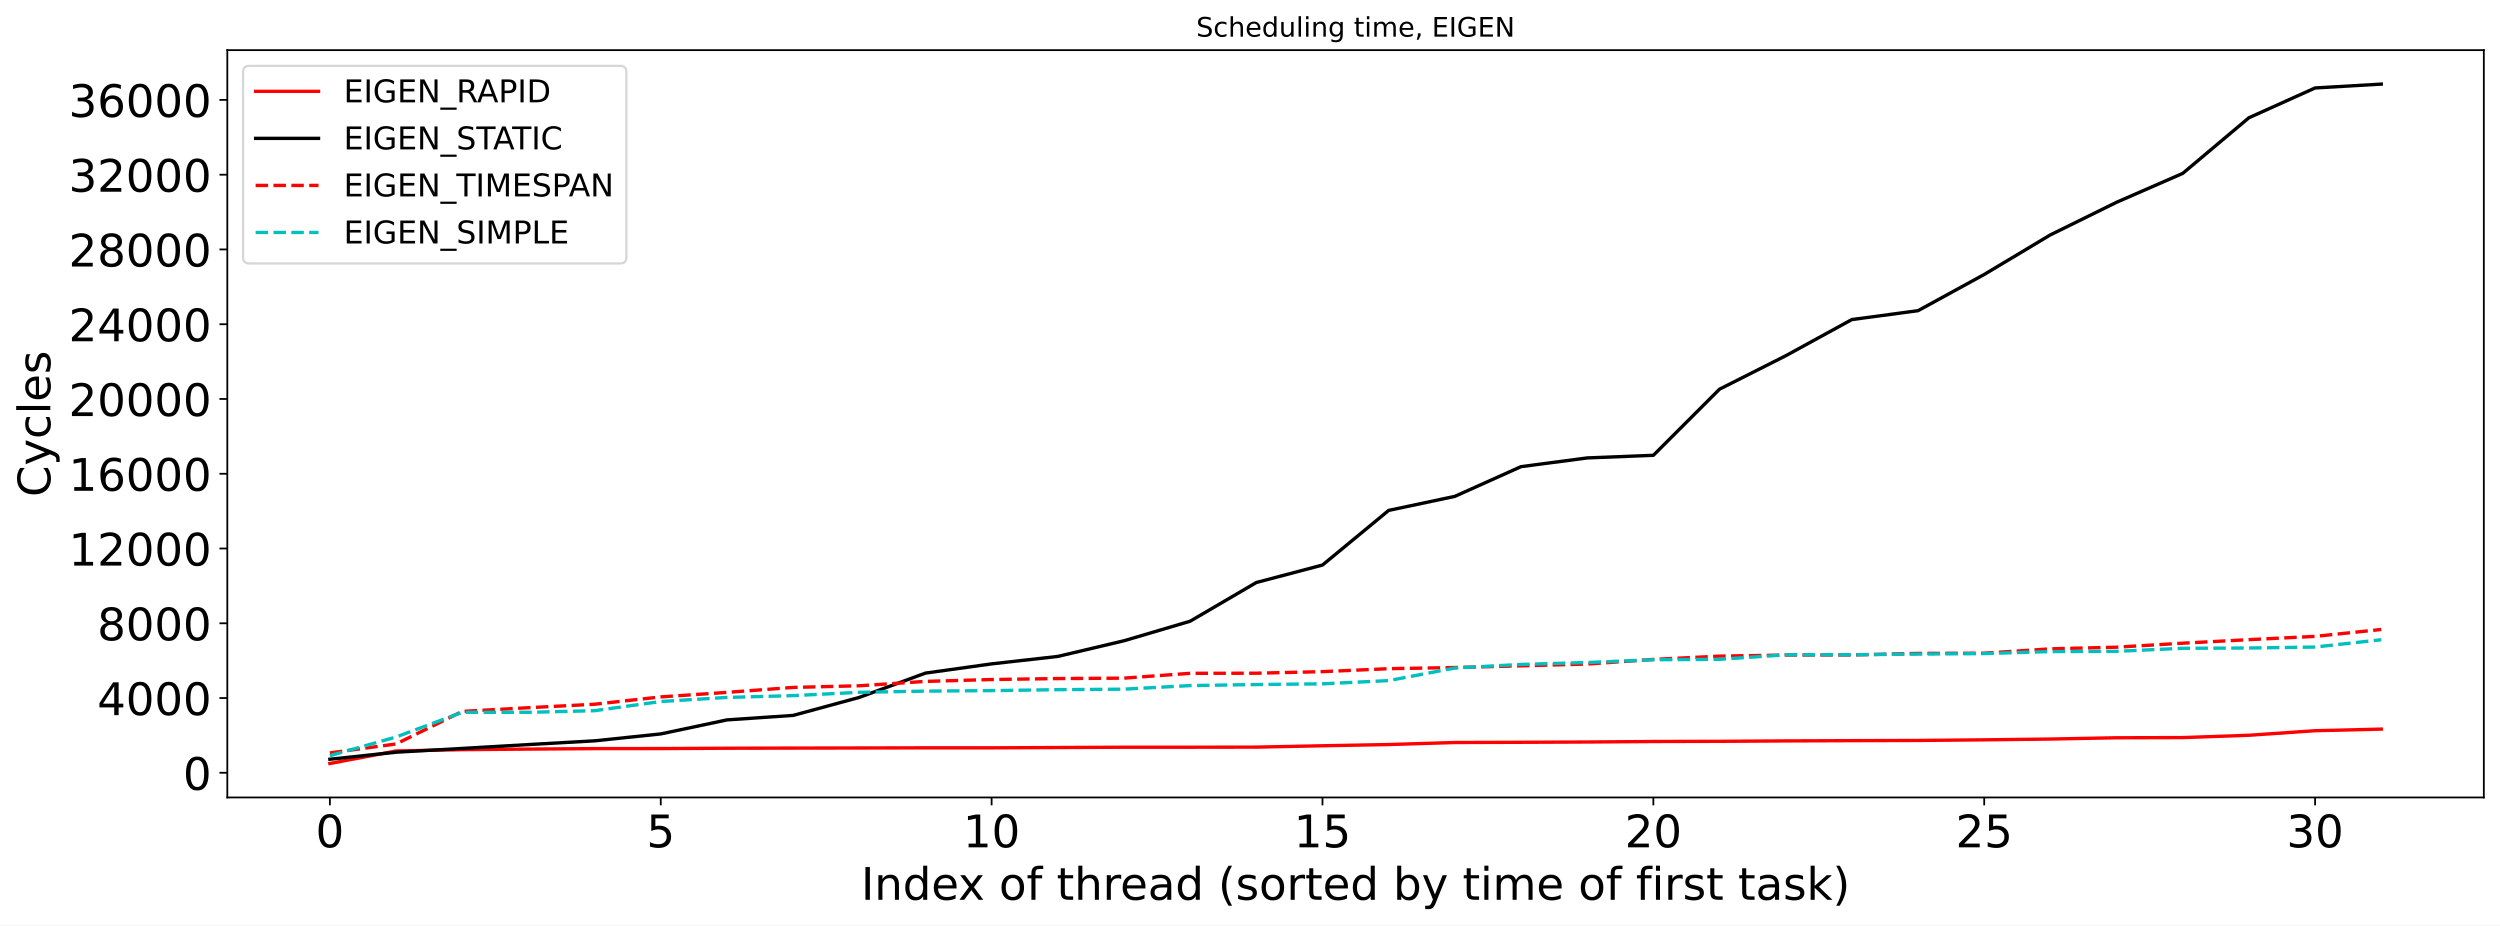
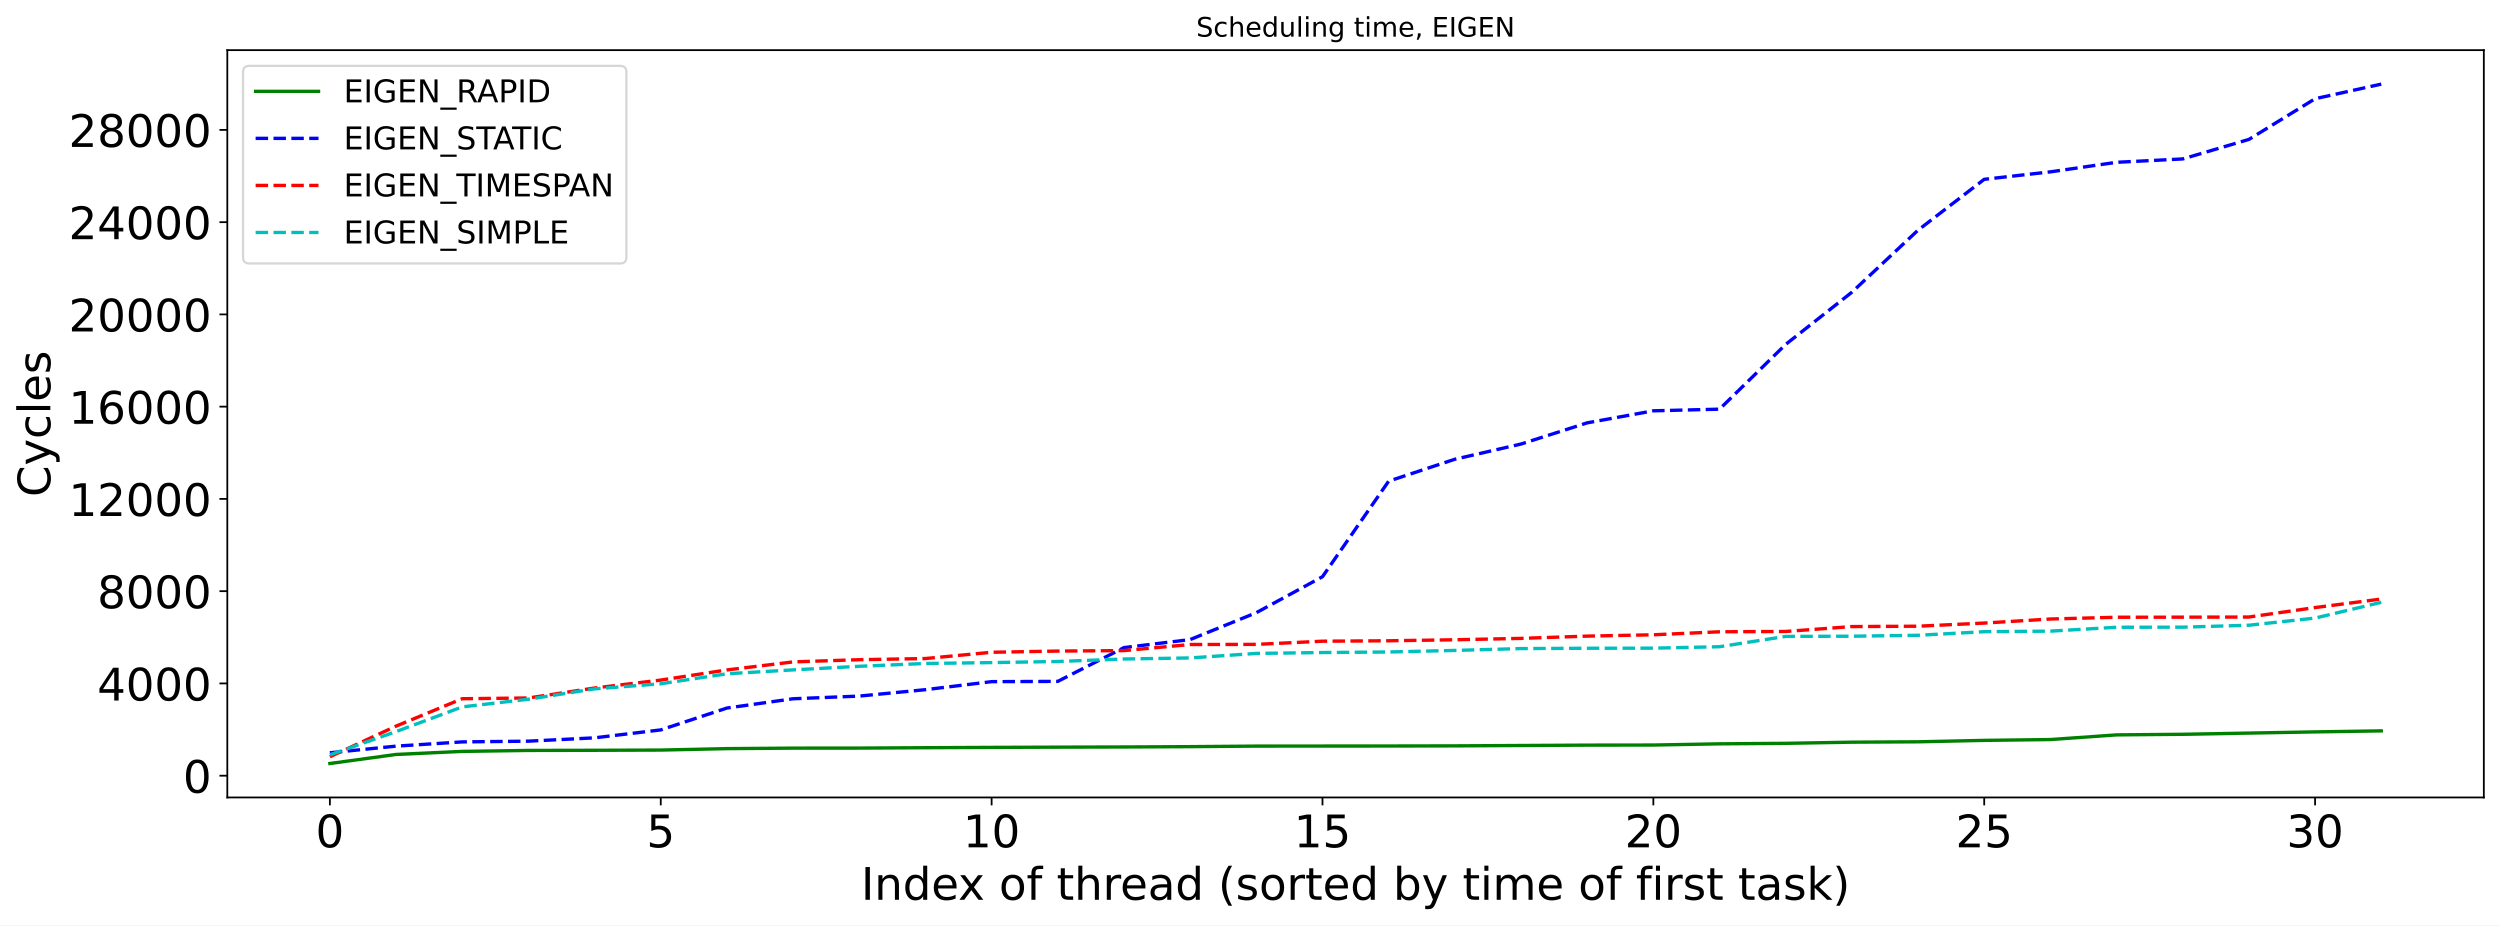
<svg xmlns="http://www.w3.org/2000/svg" xmlns:xlink="http://www.w3.org/1999/xlink" width="1112.781pt" height="411.871pt" viewBox="0 0 1112.781 411.871" version="1.1">
  <defs>
    <style type="text/css">*{stroke-linejoin: round; stroke-linecap: butt}</style>
  </defs>
  <g id="figure_1">
    <g id="patch_1">
      <path d="M 0 411.871  L 1112.781 411.871  L 1112.781 0  L 0 0  z " style="fill: #ffffff" />
    </g>
    <g id="axes_1">
      <g id="patch_2">
        <path d="M 101.181 354.958  L 1105.581 354.958  L 1105.581 22.318  L 101.181 22.318  z " style="fill: #ffffff" />
      </g>
      <g id="matplotlib.axis_1">
        <g id="xtick_1">
          <g id="line2d_1">
            <defs>
-               <path id="ma3e563c948" d="M 0 0  L 0 3.5  " style="stroke: #000000; stroke-width: 0.8" />
-             </defs>
-             <g>
-               <use xlink:href="#ma3e563c948" x="146.836" y="354.958" style="stroke: #000000; stroke-width: 0.8" />
+               <path id="m272539720f" d="M 0 0  L 0 3.5  " style="stroke: #000000; stroke-width: 0.8" />
+             </defs>
+             <g>
+               <use xlink:href="#m272539720f" x="146.836" y="354.958" style="stroke: #000000; stroke-width: 0.8" />
            </g>
          </g>
          <g id="text_1">
            <g transform="translate(140.4733 377.155) scale(0.2 -0.2)">
              <defs>
                <path id="DejaVuSans-30" d="M 2034 4250  Q 1547 4250 1301 3770  Q 1056 3291 1056 2328  Q 1056 1369 1301 889  Q 1547 409 2034 409  Q 2525 409 2770 889  Q 3016 1369 3016 2328  Q 3016 3291 2770 3770  Q 2525 4250 2034 4250  z M 2034 4750  Q 2819 4750 3233 4129  Q 3647 3509 3647 2328  Q 3647 1150 3233 529  Q 2819 -91 2034 -91  Q 1250 -91 836 529  Q 422 1150 422 2328  Q 422 3509 836 4129  Q 1250 4750 2034 4750  z " transform="scale(0.015625)" />
              </defs>
              <use xlink:href="#DejaVuSans-30" />
            </g>
          </g>
        </g>
        <g id="xtick_2">
          <g id="line2d_2">
            <g>
-               <use xlink:href="#ma3e563c948" x="294.109" y="354.958" style="stroke: #000000; stroke-width: 0.8" />
+               <use xlink:href="#m272539720f" x="294.109" y="354.958" style="stroke: #000000; stroke-width: 0.8" />
            </g>
          </g>
          <g id="text_2">
            <g transform="translate(287.746 377.155) scale(0.2 -0.2)">
              <defs>
                <path id="DejaVuSans-35" d="M 691 4666  L 3169 4666  L 3169 4134  L 1269 4134  L 1269 2991  Q 1406 3038 1543 3061  Q 1681 3084 1819 3084  Q 2600 3084 3056 2656  Q 3513 2228 3513 1497  Q 3513 744 3044 326  Q 2575 -91 1722 -91  Q 1428 -91 1123 -41  Q 819 9 494 109  L 494 744  Q 775 591 1075 516  Q 1375 441 1709 441  Q 2250 441 2565 725  Q 2881 1009 2881 1497  Q 2881 1984 2565 2268  Q 2250 2553 1709 2553  Q 1456 2553 1204 2497  Q 953 2441 691 2322  L 691 4666  z " transform="scale(0.015625)" />
              </defs>
              <use xlink:href="#DejaVuSans-35" />
            </g>
          </g>
        </g>
        <g id="xtick_3">
          <g id="line2d_3">
            <g>
-               <use xlink:href="#ma3e563c948" x="441.381" y="354.958" style="stroke: #000000; stroke-width: 0.8" />
+               <use xlink:href="#m272539720f" x="441.381" y="354.958" style="stroke: #000000; stroke-width: 0.8" />
            </g>
          </g>
          <g id="text_3">
            <g transform="translate(428.6562 377.155) scale(0.2 -0.2)">
              <defs>
                <path id="DejaVuSans-31" d="M 794 531  L 1825 531  L 1825 4091  L 703 3866  L 703 4441  L 1819 4666  L 2450 4666  L 2450 531  L 3481 531  L 3481 0  L 794 0  L 794 531  z " transform="scale(0.015625)" />
              </defs>
              <use xlink:href="#DejaVuSans-31" />
              <use xlink:href="#DejaVuSans-30" x="63.623" />
            </g>
          </g>
        </g>
        <g id="xtick_4">
          <g id="line2d_4">
            <g>
-               <use xlink:href="#ma3e563c948" x="588.654" y="354.958" style="stroke: #000000; stroke-width: 0.8" />
+               <use xlink:href="#m272539720f" x="588.654" y="354.958" style="stroke: #000000; stroke-width: 0.8" />
            </g>
          </g>
          <g id="text_4">
            <g transform="translate(575.929 377.155) scale(0.2 -0.2)">
              <use xlink:href="#DejaVuSans-31" />
              <use xlink:href="#DejaVuSans-35" x="63.623" />
            </g>
          </g>
        </g>
        <g id="xtick_5">
          <g id="line2d_5">
            <g>
-               <use xlink:href="#ma3e563c948" x="735.927" y="354.958" style="stroke: #000000; stroke-width: 0.8" />
+               <use xlink:href="#m272539720f" x="735.927" y="354.958" style="stroke: #000000; stroke-width: 0.8" />
            </g>
          </g>
          <g id="text_5">
            <g transform="translate(723.2017 377.155) scale(0.2 -0.2)">
              <defs>
                <path id="DejaVuSans-32" d="M 1228 531  L 3431 531  L 3431 0  L 469 0  L 469 531  Q 828 903 1448 1529  Q 2069 2156 2228 2338  Q 2531 2678 2651 2914  Q 2772 3150 2772 3378  Q 2772 3750 2511 3984  Q 2250 4219 1831 4219  Q 1534 4219 1204 4116  Q 875 4013 500 3803  L 500 4441  Q 881 4594 1212 4672  Q 1544 4750 1819 4750  Q 2544 4750 2975 4387  Q 3406 4025 3406 3419  Q 3406 3131 3298 2873  Q 3191 2616 2906 2266  Q 2828 2175 2409 1742  Q 1991 1309 1228 531  z " transform="scale(0.015625)" />
              </defs>
              <use xlink:href="#DejaVuSans-32" />
              <use xlink:href="#DejaVuSans-30" x="63.623" />
            </g>
          </g>
        </g>
        <g id="xtick_6">
          <g id="line2d_6">
            <g>
-               <use xlink:href="#ma3e563c948" x="883.199" y="354.958" style="stroke: #000000; stroke-width: 0.8" />
+               <use xlink:href="#m272539720f" x="883.199" y="354.958" style="stroke: #000000; stroke-width: 0.8" />
            </g>
          </g>
          <g id="text_6">
            <g transform="translate(870.4744 377.155) scale(0.2 -0.2)">
              <use xlink:href="#DejaVuSans-32" />
              <use xlink:href="#DejaVuSans-35" x="63.623" />
            </g>
          </g>
        </g>
        <g id="xtick_7">
          <g id="line2d_7">
            <g>
-               <use xlink:href="#ma3e563c948" x="1030.472" y="354.958" style="stroke: #000000; stroke-width: 0.8" />
+               <use xlink:href="#m272539720f" x="1030.472" y="354.958" style="stroke: #000000; stroke-width: 0.8" />
            </g>
          </g>
          <g id="text_7">
            <g transform="translate(1017.747 377.155) scale(0.2 -0.2)">
              <defs>
                <path id="DejaVuSans-33" d="M 2597 2516  Q 3050 2419 3304 2112  Q 3559 1806 3559 1356  Q 3559 666 3084 287  Q 2609 -91 1734 -91  Q 1441 -91 1130 -33  Q 819 25 488 141  L 488 750  Q 750 597 1062 519  Q 1375 441 1716 441  Q 2309 441 2620 675  Q 2931 909 2931 1356  Q 2931 1769 2642 2001  Q 2353 2234 1838 2234  L 1294 2234  L 1294 2753  L 1863 2753  Q 2328 2753 2575 2939  Q 2822 3125 2822 3475  Q 2822 3834 2567 4026  Q 2313 4219 1838 4219  Q 1578 4219 1281 4162  Q 984 4106 628 3988  L 628 4550  Q 988 4650 1302 4700  Q 1616 4750 1894 4750  Q 2613 4750 3031 4423  Q 3450 4097 3450 3541  Q 3450 3153 3228 2886  Q 3006 2619 2597 2516  z " transform="scale(0.015625)" />
              </defs>
              <use xlink:href="#DejaVuSans-33" />
              <use xlink:href="#DejaVuSans-30" x="63.623" />
            </g>
          </g>
        </g>
        <g id="text_8">
          <g transform="translate(383.2609 400.5113) scale(0.2 -0.2)">
            <defs>
              <path id="DejaVuSans-49" d="M 628 4666  L 1259 4666  L 1259 0  L 628 0  L 628 4666  z " transform="scale(0.015625)" />
              <path id="DejaVuSans-6e" d="M 3513 2113  L 3513 0  L 2938 0  L 2938 2094  Q 2938 2591 2744 2837  Q 2550 3084 2163 3084  Q 1697 3084 1428 2787  Q 1159 2491 1159 1978  L 1159 0  L 581 0  L 581 3500  L 1159 3500  L 1159 2956  Q 1366 3272 1645 3428  Q 1925 3584 2291 3584  Q 2894 3584 3203 3211  Q 3513 2838 3513 2113  z " transform="scale(0.015625)" />
              <path id="DejaVuSans-64" d="M 2906 2969  L 2906 4863  L 3481 4863  L 3481 0  L 2906 0  L 2906 525  Q 2725 213 2448 61  Q 2172 -91 1784 -91  Q 1150 -91 751 415  Q 353 922 353 1747  Q 353 2572 751 3078  Q 1150 3584 1784 3584  Q 2172 3584 2448 3432  Q 2725 3281 2906 2969  z M 947 1747  Q 947 1113 1208 752  Q 1469 391 1925 391  Q 2381 391 2643 752  Q 2906 1113 2906 1747  Q 2906 2381 2643 2742  Q 2381 3103 1925 3103  Q 1469 3103 1208 2742  Q 947 2381 947 1747  z " transform="scale(0.015625)" />
              <path id="DejaVuSans-65" d="M 3597 1894  L 3597 1613  L 953 1613  Q 991 1019 1311 708  Q 1631 397 2203 397  Q 2534 397 2845 478  Q 3156 559 3463 722  L 3463 178  Q 3153 47 2828 -22  Q 2503 -91 2169 -91  Q 1331 -91 842 396  Q 353 884 353 1716  Q 353 2575 817 3079  Q 1281 3584 2069 3584  Q 2775 3584 3186 3129  Q 3597 2675 3597 1894  z M 3022 2063  Q 3016 2534 2758 2815  Q 2500 3097 2075 3097  Q 1594 3097 1305 2825  Q 1016 2553 972 2059  L 3022 2063  z " transform="scale(0.015625)" />
              <path id="DejaVuSans-78" d="M 3513 3500  L 2247 1797  L 3578 0  L 2900 0  L 1881 1375  L 863 0  L 184 0  L 1544 1831  L 300 3500  L 978 3500  L 1906 2253  L 2834 3500  L 3513 3500  z " transform="scale(0.015625)" />
              <path id="DejaVuSans-20" transform="scale(0.015625)" />
              <path id="DejaVuSans-6f" d="M 1959 3097  Q 1497 3097 1228 2736  Q 959 2375 959 1747  Q 959 1119 1226 758  Q 1494 397 1959 397  Q 2419 397 2687 759  Q 2956 1122 2956 1747  Q 2956 2369 2687 2733  Q 2419 3097 1959 3097  z M 1959 3584  Q 2709 3584 3137 3096  Q 3566 2609 3566 1747  Q 3566 888 3137 398  Q 2709 -91 1959 -91  Q 1206 -91 779 398  Q 353 888 353 1747  Q 353 2609 779 3096  Q 1206 3584 1959 3584  z " transform="scale(0.015625)" />
              <path id="DejaVuSans-66" d="M 2375 4863  L 2375 4384  L 1825 4384  Q 1516 4384 1395 4259  Q 1275 4134 1275 3809  L 1275 3500  L 2222 3500  L 2222 3053  L 1275 3053  L 1275 0  L 697 0  L 697 3053  L 147 3053  L 147 3500  L 697 3500  L 697 3744  Q 697 4328 969 4595  Q 1241 4863 1831 4863  L 2375 4863  z " transform="scale(0.015625)" />
              <path id="DejaVuSans-74" d="M 1172 4494  L 1172 3500  L 2356 3500  L 2356 3053  L 1172 3053  L 1172 1153  Q 1172 725 1289 603  Q 1406 481 1766 481  L 2356 481  L 2356 0  L 1766 0  Q 1100 0 847 248  Q 594 497 594 1153  L 594 3053  L 172 3053  L 172 3500  L 594 3500  L 594 4494  L 1172 4494  z " transform="scale(0.015625)" />
              <path id="DejaVuSans-68" d="M 3513 2113  L 3513 0  L 2938 0  L 2938 2094  Q 2938 2591 2744 2837  Q 2550 3084 2163 3084  Q 1697 3084 1428 2787  Q 1159 2491 1159 1978  L 1159 0  L 581 0  L 581 4863  L 1159 4863  L 1159 2956  Q 1366 3272 1645 3428  Q 1925 3584 2291 3584  Q 2894 3584 3203 3211  Q 3513 2838 3513 2113  z " transform="scale(0.015625)" />
              <path id="DejaVuSans-72" d="M 2631 2963  Q 2534 3019 2420 3045  Q 2306 3072 2169 3072  Q 1681 3072 1420 2755  Q 1159 2438 1159 1844  L 1159 0  L 581 0  L 581 3500  L 1159 3500  L 1159 2956  Q 1341 3275 1631 3429  Q 1922 3584 2338 3584  Q 2397 3584 2469 3576  Q 2541 3569 2628 3553  L 2631 2963  z " transform="scale(0.015625)" />
              <path id="DejaVuSans-61" d="M 2194 1759  Q 1497 1759 1228 1600  Q 959 1441 959 1056  Q 959 750 1161 570  Q 1363 391 1709 391  Q 2188 391 2477 730  Q 2766 1069 2766 1631  L 2766 1759  L 2194 1759  z M 3341 1997  L 3341 0  L 2766 0  L 2766 531  Q 2569 213 2275 61  Q 1981 -91 1556 -91  Q 1019 -91 701 211  Q 384 513 384 1019  Q 384 1609 779 1909  Q 1175 2209 1959 2209  L 2766 2209  L 2766 2266  Q 2766 2663 2505 2880  Q 2244 3097 1772 3097  Q 1472 3097 1187 3025  Q 903 2953 641 2809  L 641 3341  Q 956 3463 1253 3523  Q 1550 3584 1831 3584  Q 2591 3584 2966 3190  Q 3341 2797 3341 1997  z " transform="scale(0.015625)" />
              <path id="DejaVuSans-28" d="M 1984 4856  Q 1566 4138 1362 3434  Q 1159 2731 1159 2009  Q 1159 1288 1364 580  Q 1569 -128 1984 -844  L 1484 -844  Q 1016 -109 783 600  Q 550 1309 550 2009  Q 550 2706 781 3412  Q 1013 4119 1484 4856  L 1984 4856  z " transform="scale(0.015625)" />
              <path id="DejaVuSans-73" d="M 2834 3397  L 2834 2853  Q 2591 2978 2328 3040  Q 2066 3103 1784 3103  Q 1356 3103 1142 2972  Q 928 2841 928 2578  Q 928 2378 1081 2264  Q 1234 2150 1697 2047  L 1894 2003  Q 2506 1872 2764 1633  Q 3022 1394 3022 966  Q 3022 478 2636 193  Q 2250 -91 1575 -91  Q 1294 -91 989 -36  Q 684 19 347 128  L 347 722  Q 666 556 975 473  Q 1284 391 1588 391  Q 1994 391 2212 530  Q 2431 669 2431 922  Q 2431 1156 2273 1281  Q 2116 1406 1581 1522  L 1381 1569  Q 847 1681 609 1914  Q 372 2147 372 2553  Q 372 3047 722 3315  Q 1072 3584 1716 3584  Q 2034 3584 2315 3537  Q 2597 3491 2834 3397  z " transform="scale(0.015625)" />
              <path id="DejaVuSans-62" d="M 3116 1747  Q 3116 2381 2855 2742  Q 2594 3103 2138 3103  Q 1681 3103 1420 2742  Q 1159 2381 1159 1747  Q 1159 1113 1420 752  Q 1681 391 2138 391  Q 2594 391 2855 752  Q 3116 1113 3116 1747  z M 1159 2969  Q 1341 3281 1617 3432  Q 1894 3584 2278 3584  Q 2916 3584 3314 3078  Q 3713 2572 3713 1747  Q 3713 922 3314 415  Q 2916 -91 2278 -91  Q 1894 -91 1617 61  Q 1341 213 1159 525  L 1159 0  L 581 0  L 581 4863  L 1159 4863  L 1159 2969  z " transform="scale(0.015625)" />
              <path id="DejaVuSans-79" d="M 2059 -325  Q 1816 -950 1584 -1140  Q 1353 -1331 966 -1331  L 506 -1331  L 506 -850  L 844 -850  Q 1081 -850 1212 -737  Q 1344 -625 1503 -206  L 1606 56  L 191 3500  L 800 3500  L 1894 763  L 2988 3500  L 3597 3500  L 2059 -325  z " transform="scale(0.015625)" />
              <path id="DejaVuSans-69" d="M 603 3500  L 1178 3500  L 1178 0  L 603 0  L 603 3500  z M 603 4863  L 1178 4863  L 1178 4134  L 603 4134  L 603 4863  z " transform="scale(0.015625)" />
              <path id="DejaVuSans-6d" d="M 3328 2828  Q 3544 3216 3844 3400  Q 4144 3584 4550 3584  Q 5097 3584 5394 3201  Q 5691 2819 5691 2113  L 5691 0  L 5113 0  L 5113 2094  Q 5113 2597 4934 2840  Q 4756 3084 4391 3084  Q 3944 3084 3684 2787  Q 3425 2491 3425 1978  L 3425 0  L 2847 0  L 2847 2094  Q 2847 2600 2669 2842  Q 2491 3084 2119 3084  Q 1678 3084 1418 2786  Q 1159 2488 1159 1978  L 1159 0  L 581 0  L 581 3500  L 1159 3500  L 1159 2956  Q 1356 3278 1631 3431  Q 1906 3584 2284 3584  Q 2666 3584 2933 3390  Q 3200 3197 3328 2828  z " transform="scale(0.015625)" />
              <path id="DejaVuSans-6b" d="M 581 4863  L 1159 4863  L 1159 1991  L 2875 3500  L 3609 3500  L 1753 1863  L 3688 0  L 2938 0  L 1159 1709  L 1159 0  L 581 0  L 581 4863  z " transform="scale(0.015625)" />
              <path id="DejaVuSans-29" d="M 513 4856  L 1013 4856  Q 1481 4119 1714 3412  Q 1947 2706 1947 2009  Q 1947 1309 1714 600  Q 1481 -109 1013 -844  L 513 -844  Q 928 -128 1133 580  Q 1338 1288 1338 2009  Q 1338 2731 1133 3434  Q 928 4138 513 4856  z " transform="scale(0.015625)" />
            </defs>
            <use xlink:href="#DejaVuSans-49" />
            <use xlink:href="#DejaVuSans-6e" x="29.492" />
            <use xlink:href="#DejaVuSans-64" x="92.871" />
            <use xlink:href="#DejaVuSans-65" x="156.348" />
            <use xlink:href="#DejaVuSans-78" x="216.121" />
            <use xlink:href="#DejaVuSans-20" x="275.301" />
            <use xlink:href="#DejaVuSans-6f" x="307.088" />
            <use xlink:href="#DejaVuSans-66" x="368.27" />
            <use xlink:href="#DejaVuSans-20" x="403.475" />
            <use xlink:href="#DejaVuSans-74" x="435.262" />
            <use xlink:href="#DejaVuSans-68" x="474.471" />
            <use xlink:href="#DejaVuSans-72" x="537.85" />
            <use xlink:href="#DejaVuSans-65" x="576.713" />
            <use xlink:href="#DejaVuSans-61" x="638.236" />
            <use xlink:href="#DejaVuSans-64" x="699.516" />
            <use xlink:href="#DejaVuSans-20" x="762.992" />
            <use xlink:href="#DejaVuSans-28" x="794.779" />
            <use xlink:href="#DejaVuSans-73" x="833.793" />
            <use xlink:href="#DejaVuSans-6f" x="885.893" />
            <use xlink:href="#DejaVuSans-72" x="947.074" />
            <use xlink:href="#DejaVuSans-74" x="988.188" />
            <use xlink:href="#DejaVuSans-65" x="1027.396" />
            <use xlink:href="#DejaVuSans-64" x="1088.92" />
            <use xlink:href="#DejaVuSans-20" x="1152.396" />
            <use xlink:href="#DejaVuSans-62" x="1184.184" />
            <use xlink:href="#DejaVuSans-79" x="1247.66" />
            <use xlink:href="#DejaVuSans-20" x="1306.84" />
            <use xlink:href="#DejaVuSans-74" x="1338.627" />
            <use xlink:href="#DejaVuSans-69" x="1377.836" />
            <use xlink:href="#DejaVuSans-6d" x="1405.619" />
            <use xlink:href="#DejaVuSans-65" x="1503.031" />
            <use xlink:href="#DejaVuSans-20" x="1564.555" />
            <use xlink:href="#DejaVuSans-6f" x="1596.342" />
            <use xlink:href="#DejaVuSans-66" x="1657.523" />
            <use xlink:href="#DejaVuSans-20" x="1692.729" />
            <use xlink:href="#DejaVuSans-66" x="1724.516" />
            <use xlink:href="#DejaVuSans-69" x="1759.721" />
            <use xlink:href="#DejaVuSans-72" x="1787.504" />
            <use xlink:href="#DejaVuSans-73" x="1828.617" />
            <use xlink:href="#DejaVuSans-74" x="1880.717" />
            <use xlink:href="#DejaVuSans-20" x="1919.926" />
            <use xlink:href="#DejaVuSans-74" x="1951.713" />
            <use xlink:href="#DejaVuSans-61" x="1990.922" />
            <use xlink:href="#DejaVuSans-73" x="2052.201" />
            <use xlink:href="#DejaVuSans-6b" x="2104.301" />
            <use xlink:href="#DejaVuSans-29" x="2162.211" />
          </g>
        </g>
      </g>
      <g id="matplotlib.axis_2">
        <g id="ytick_1">
          <g id="line2d_8">
            <defs>
-               <path id="m72cf8233db" d="M 0 0  L -3.5 0  " style="stroke: #000000; stroke-width: 0.8" />
-             </defs>
-             <g>
-               <use xlink:href="#m72cf8233db" x="101.181" y="343.981" style="stroke: #000000; stroke-width: 0.8" />
+               <path id="m515b8bf010" d="M 0 0  L -3.5 0  " style="stroke: #000000; stroke-width: 0.8" />
+             </defs>
+             <g>
+               <use xlink:href="#m515b8bf010" x="101.181" y="345.28" style="stroke: #000000; stroke-width: 0.8" />
            </g>
          </g>
          <g id="text_9">
-             <g transform="translate(81.45625 351.5797) scale(0.2 -0.2)">
+             <g transform="translate(81.45625 352.878) scale(0.2 -0.2)">
              <use xlink:href="#DejaVuSans-30" />
            </g>
          </g>
        </g>
        <g id="ytick_2">
          <g id="line2d_9">
            <g>
-               <use xlink:href="#m72cf8233db" x="101.181" y="310.703" style="stroke: #000000; stroke-width: 0.8" />
+               <use xlink:href="#m515b8bf010" x="101.181" y="304.212" style="stroke: #000000; stroke-width: 0.8" />
            </g>
          </g>
          <g id="text_10">
-             <g transform="translate(43.28125 318.3014) scale(0.2 -0.2)">
+             <g transform="translate(43.28125 311.8106) scale(0.2 -0.2)">
              <defs>
                <path id="DejaVuSans-34" d="M 2419 4116  L 825 1625  L 2419 1625  L 2419 4116  z M 2253 4666  L 3047 4666  L 3047 1625  L 3713 1625  L 3713 1100  L 3047 1100  L 3047 0  L 2419 0  L 2419 1100  L 313 1100  L 313 1709  L 2253 4666  z " transform="scale(0.015625)" />
              </defs>
              <use xlink:href="#DejaVuSans-34" />
              <use xlink:href="#DejaVuSans-30" x="63.623" />
              <use xlink:href="#DejaVuSans-30" x="127.246" />
              <use xlink:href="#DejaVuSans-30" x="190.869" />
            </g>
          </g>
        </g>
        <g id="ytick_3">
          <g id="line2d_10">
            <g>
-               <use xlink:href="#m72cf8233db" x="101.181" y="277.425" style="stroke: #000000; stroke-width: 0.8" />
+               <use xlink:href="#m515b8bf010" x="101.181" y="263.145" style="stroke: #000000; stroke-width: 0.8" />
            </g>
          </g>
          <g id="text_11">
-             <g transform="translate(43.28125 285.0231) scale(0.2 -0.2)">
+             <g transform="translate(43.28125 270.7431) scale(0.2 -0.2)">
              <defs>
                <path id="DejaVuSans-38" d="M 2034 2216  Q 1584 2216 1326 1975  Q 1069 1734 1069 1313  Q 1069 891 1326 650  Q 1584 409 2034 409  Q 2484 409 2743 651  Q 3003 894 3003 1313  Q 3003 1734 2745 1975  Q 2488 2216 2034 2216  z M 1403 2484  Q 997 2584 770 2862  Q 544 3141 544 3541  Q 544 4100 942 4425  Q 1341 4750 2034 4750  Q 2731 4750 3128 4425  Q 3525 4100 3525 3541  Q 3525 3141 3298 2862  Q 3072 2584 2669 2484  Q 3125 2378 3379 2068  Q 3634 1759 3634 1313  Q 3634 634 3220 271  Q 2806 -91 2034 -91  Q 1263 -91 848 271  Q 434 634 434 1313  Q 434 1759 690 2068  Q 947 2378 1403 2484  z M 1172 3481  Q 1172 3119 1398 2916  Q 1625 2713 2034 2713  Q 2441 2713 2670 2916  Q 2900 3119 2900 3481  Q 2900 3844 2670 4047  Q 2441 4250 2034 4250  Q 1625 4250 1398 4047  Q 1172 3844 1172 3481  z " transform="scale(0.015625)" />
              </defs>
              <use xlink:href="#DejaVuSans-38" />
              <use xlink:href="#DejaVuSans-30" x="63.623" />
              <use xlink:href="#DejaVuSans-30" x="127.246" />
              <use xlink:href="#DejaVuSans-30" x="190.869" />
            </g>
          </g>
        </g>
        <g id="ytick_4">
          <g id="line2d_11">
            <g>
-               <use xlink:href="#m72cf8233db" x="101.181" y="244.146" style="stroke: #000000; stroke-width: 0.8" />
+               <use xlink:href="#m515b8bf010" x="101.181" y="222.077" style="stroke: #000000; stroke-width: 0.8" />
            </g>
          </g>
          <g id="text_12">
-             <g transform="translate(30.55625 251.7448) scale(0.2 -0.2)">
+             <g transform="translate(30.55625 229.6757) scale(0.2 -0.2)">
              <use xlink:href="#DejaVuSans-31" />
              <use xlink:href="#DejaVuSans-32" x="63.623" />
              <use xlink:href="#DejaVuSans-30" x="127.246" />
              <use xlink:href="#DejaVuSans-30" x="190.869" />
              <use xlink:href="#DejaVuSans-30" x="254.492" />
            </g>
          </g>
        </g>
        <g id="ytick_5">
          <g id="line2d_12">
            <g>
-               <use xlink:href="#m72cf8233db" x="101.181" y="210.868" style="stroke: #000000; stroke-width: 0.8" />
+               <use xlink:href="#m515b8bf010" x="101.181" y="181.01" style="stroke: #000000; stroke-width: 0.8" />
            </g>
          </g>
          <g id="text_13">
-             <g transform="translate(30.55625 218.4665) scale(0.2 -0.2)">
+             <g transform="translate(30.55625 188.6083) scale(0.2 -0.2)">
              <defs>
                <path id="DejaVuSans-36" d="M 2113 2584  Q 1688 2584 1439 2293  Q 1191 2003 1191 1497  Q 1191 994 1439 701  Q 1688 409 2113 409  Q 2538 409 2786 701  Q 3034 994 3034 1497  Q 3034 2003 2786 2293  Q 2538 2584 2113 2584  z M 3366 4563  L 3366 3988  Q 3128 4100 2886 4159  Q 2644 4219 2406 4219  Q 1781 4219 1451 3797  Q 1122 3375 1075 2522  Q 1259 2794 1537 2939  Q 1816 3084 2150 3084  Q 2853 3084 3261 2657  Q 3669 2231 3669 1497  Q 3669 778 3244 343  Q 2819 -91 2113 -91  Q 1303 -91 875 529  Q 447 1150 447 2328  Q 447 3434 972 4092  Q 1497 4750 2381 4750  Q 2619 4750 2861 4703  Q 3103 4656 3366 4563  z " transform="scale(0.015625)" />
              </defs>
              <use xlink:href="#DejaVuSans-31" />
              <use xlink:href="#DejaVuSans-36" x="63.623" />
              <use xlink:href="#DejaVuSans-30" x="127.246" />
              <use xlink:href="#DejaVuSans-30" x="190.869" />
              <use xlink:href="#DejaVuSans-30" x="254.492" />
            </g>
          </g>
        </g>
        <g id="ytick_6">
          <g id="line2d_13">
            <g>
-               <use xlink:href="#m72cf8233db" x="101.181" y="177.59" style="stroke: #000000; stroke-width: 0.8" />
+               <use xlink:href="#m515b8bf010" x="101.181" y="139.942" style="stroke: #000000; stroke-width: 0.8" />
            </g>
          </g>
          <g id="text_14">
-             <g transform="translate(30.55625 185.1882) scale(0.2 -0.2)">
+             <g transform="translate(30.55625 147.5409) scale(0.2 -0.2)">
              <use xlink:href="#DejaVuSans-32" />
              <use xlink:href="#DejaVuSans-30" x="63.623" />
              <use xlink:href="#DejaVuSans-30" x="127.246" />
              <use xlink:href="#DejaVuSans-30" x="190.869" />
              <use xlink:href="#DejaVuSans-30" x="254.492" />
            </g>
          </g>
        </g>
        <g id="ytick_7">
          <g id="line2d_14">
            <g>
-               <use xlink:href="#m72cf8233db" x="101.181" y="144.311" style="stroke: #000000; stroke-width: 0.8" />
+               <use xlink:href="#m515b8bf010" x="101.181" y="98.875" style="stroke: #000000; stroke-width: 0.8" />
            </g>
          </g>
          <g id="text_15">
-             <g transform="translate(30.55625 151.9099) scale(0.2 -0.2)">
+             <g transform="translate(30.55625 106.4734) scale(0.2 -0.2)">
              <use xlink:href="#DejaVuSans-32" />
              <use xlink:href="#DejaVuSans-34" x="63.623" />
              <use xlink:href="#DejaVuSans-30" x="127.246" />
              <use xlink:href="#DejaVuSans-30" x="190.869" />
              <use xlink:href="#DejaVuSans-30" x="254.492" />
            </g>
          </g>
        </g>
        <g id="ytick_8">
          <g id="line2d_15">
            <g>
-               <use xlink:href="#m72cf8233db" x="101.181" y="111.033" style="stroke: #000000; stroke-width: 0.8" />
+               <use xlink:href="#m515b8bf010" x="101.181" y="57.808" style="stroke: #000000; stroke-width: 0.8" />
            </g>
          </g>
          <g id="text_16">
-             <g transform="translate(30.55625 118.6315) scale(0.2 -0.2)">
+             <g transform="translate(30.55625 65.40601) scale(0.2 -0.2)">
              <use xlink:href="#DejaVuSans-32" />
              <use xlink:href="#DejaVuSans-38" x="63.623" />
              <use xlink:href="#DejaVuSans-30" x="127.246" />
              <use xlink:href="#DejaVuSans-30" x="190.869" />
              <use xlink:href="#DejaVuSans-30" x="254.492" />
            </g>
          </g>
        </g>
-         <g id="ytick_9">
-           <g id="line2d_16">
-             <g>
-               <use xlink:href="#m72cf8233db" x="101.181" y="77.755" style="stroke: #000000; stroke-width: 0.8" />
-             </g>
-           </g>
-           <g id="text_17">
-             <g transform="translate(30.55625 85.35323) scale(0.2 -0.2)">
-               <use xlink:href="#DejaVuSans-33" />
-               <use xlink:href="#DejaVuSans-32" x="63.623" />
-               <use xlink:href="#DejaVuSans-30" x="127.246" />
-               <use xlink:href="#DejaVuSans-30" x="190.869" />
-               <use xlink:href="#DejaVuSans-30" x="254.492" />
-             </g>
-           </g>
-         </g>
-         <g id="ytick_10">
-           <g id="line2d_17">
-             <g>
-               <use xlink:href="#m72cf8233db" x="101.181" y="44.476" style="stroke: #000000; stroke-width: 0.8" />
-             </g>
-           </g>
-           <g id="text_18">
-             <g transform="translate(30.55625 52.07493) scale(0.2 -0.2)">
-               <use xlink:href="#DejaVuSans-33" />
-               <use xlink:href="#DejaVuSans-36" x="63.623" />
-               <use xlink:href="#DejaVuSans-30" x="127.246" />
-               <use xlink:href="#DejaVuSans-30" x="190.869" />
-               <use xlink:href="#DejaVuSans-30" x="254.492" />
-             </g>
-           </g>
-         </g>
-         <g id="text_19">
+         <g id="text_17">
          <g transform="translate(22.39688 221.1788) rotate(-90) scale(0.2 -0.2)">
            <defs>
              <path id="DejaVuSans-43" d="M 4122 4306  L 4122 3641  Q 3803 3938 3442 4084  Q 3081 4231 2675 4231  Q 1875 4231 1450 3742  Q 1025 3253 1025 2328  Q 1025 1406 1450 917  Q 1875 428 2675 428  Q 3081 428 3442 575  Q 3803 722 4122 1019  L 4122 359  Q 3791 134 3420 21  Q 3050 -91 2638 -91  Q 1578 -91 968 557  Q 359 1206 359 2328  Q 359 3453 968 4101  Q 1578 4750 2638 4750  Q 3056 4750 3426 4639  Q 3797 4528 4122 4306  z " transform="scale(0.015625)" />
              <path id="DejaVuSans-63" d="M 3122 3366  L 3122 2828  Q 2878 2963 2633 3030  Q 2388 3097 2138 3097  Q 1578 3097 1268 2742  Q 959 2388 959 1747  Q 959 1106 1268 751  Q 1578 397 2138 397  Q 2388 397 2633 464  Q 2878 531 3122 666  L 3122 134  Q 2881 22 2623 -34  Q 2366 -91 2075 -91  Q 1284 -91 818 406  Q 353 903 353 1747  Q 353 2603 823 3093  Q 1294 3584 2113 3584  Q 2378 3584 2631 3529  Q 2884 3475 3122 3366  z " transform="scale(0.015625)" />
              <path id="DejaVuSans-6c" d="M 603 4863  L 1178 4863  L 1178 0  L 603 0  L 603 4863  z " transform="scale(0.015625)" />
            </defs>
            <use xlink:href="#DejaVuSans-43" />
            <use xlink:href="#DejaVuSans-79" x="69.824" />
            <use xlink:href="#DejaVuSans-63" x="129.004" />
            <use xlink:href="#DejaVuSans-6c" x="183.984" />
            <use xlink:href="#DejaVuSans-65" x="211.768" />
            <use xlink:href="#DejaVuSans-73" x="273.291" />
          </g>
        </g>
      </g>
+       <g id="line2d_16">
+         <path d="M 146.836 339.838  L 176.29 335.814  L 205.745 334.458  L 235.199 334.027  L 264.654 333.965  L 294.109 333.863  L 323.563 333.226  L 353.018 333  L 382.472 332.98  L 411.927 332.816  L 441.381 332.672  L 470.836 332.569  L 500.29 332.487  L 529.745 332.343  L 559.199 332.097  L 588.654 332.076  L 618.109 332.056  L 647.563 331.994  L 677.018 331.83  L 706.472 331.666  L 735.927 331.625  L 765.381 331.091  L 794.836 330.865  L 824.29 330.352  L 853.745 330.187  L 883.199 329.551  L 912.654 329.181  L 942.109 327.107  L 971.563 326.84  L 1001.018 326.306  L 1030.472 325.773  L 1059.927 325.321  " clip-path="url(#p23d73b63ae)" style="fill: none; stroke: #008000; stroke-width: 1.5; stroke-linecap: square" />
+       </g>
+       <g id="line2d_17">
+         <path d="M 146.836 335.074  L 176.29 332.117  L 205.745 330.228  L 235.199 329.9  L 264.654 328.421  L 294.109 324.89  L 323.563 315.157  L 353.018 311.029  L 382.472 309.838  L 411.927 306.984  L 441.381 303.411  L 470.836 303.288  L 500.29 288.257  L 529.745 284.685  L 559.199 272.713  L 588.654 256.697  L 618.109 214.172  L 647.563 204.418  L 677.018 197.642  L 706.472 188.217  L 735.927 182.858  L 765.381 182.119  L 794.836 153.289  L 824.29 130.066  L 853.745 102.448  L 883.199 79.82  L 912.654 76.493  L 942.109 72.243  L 971.563 70.744  L 1001.018 62.058  L 1030.472 43.947  L 1059.927 37.438  " clip-path="url(#p23d73b63ae)" style="fill: none; stroke-dasharray: 5.55,2.4; stroke-dashoffset: 0; stroke: #0000ff; stroke-width: 1.5" />
+       </g>
      <g id="line2d_18">
-         <path d="M 146.836 339.838  L 176.29 334.264  L 205.745 333.682  L 235.199 333.432  L 264.654 333.216  L 294.109 333.199  L 323.563 333.049  L 353.018 332.983  L 382.472 332.933  L 411.927 332.866  L 441.381 332.866  L 470.836 332.733  L 500.29 332.6  L 529.745 332.6  L 559.199 332.55  L 588.654 331.951  L 618.109 331.402  L 647.563 330.504  L 677.018 330.404  L 706.472 330.271  L 735.927 330.054  L 765.381 329.971  L 794.836 329.788  L 824.29 329.672  L 853.745 329.588  L 883.199 329.306  L 912.654 328.956  L 942.109 328.39  L 971.563 328.307  L 1001.018 327.276  L 1030.472 325.246  L 1059.927 324.53  " clip-path="url(#p81c2af6e8d)" style="fill: none; stroke: #ff0000; stroke-width: 1.5; stroke-linecap: square" />
+         <path d="M 146.836 336.84  L 176.29 323.206  L 205.745 311.009  L 235.199 310.68  L 264.654 306.245  L 294.109 302.713  L 323.563 298.196  L 353.018 294.623  L 382.472 293.637  L 411.927 293.124  L 441.381 290.331  L 470.836 289.797  L 500.29 289.592  L 529.745 286.882  L 559.199 286.82  L 588.654 285.403  L 618.109 285.218  L 647.563 284.767  L 677.018 284.151  L 706.472 283.145  L 735.927 282.549  L 765.381 281.214  L 794.836 281.071  L 824.29 278.894  L 853.745 278.73  L 883.199 277.334  L 912.654 275.527  L 942.109 274.746  L 971.563 274.705  L 1001.018 274.644  L 1030.472 270.434  L 1059.927 266.635  " clip-path="url(#p23d73b63ae)" style="fill: none; stroke-dasharray: 5.55,2.4; stroke-dashoffset: 0; stroke: #ff0000; stroke-width: 1.5" />
      </g>
      <g id="line2d_19">
-         <path d="M 146.836 337.941  L 176.29 334.813  L 205.745 333.133  L 235.199 331.419  L 264.654 329.755  L 294.109 326.677  L 323.563 320.437  L 353.018 318.44  L 382.472 310.42  L 411.927 299.605  L 441.381 295.495  L 470.836 292.184  L 500.29 285.212  L 529.745 276.51  L 559.199 259.288  L 588.654 251.501  L 618.109 227.191  L 647.563 220.935  L 677.018 207.707  L 706.472 203.83  L 735.927 202.665  L 765.381 173.23  L 794.836 158.355  L 824.29 142.232  L 853.745 138.288  L 883.199 122.165  L 912.654 104.544  L 942.109 90.034  L 971.563 77.172  L 1001.018 52.413  L 1030.472 39.152  L 1059.927 37.438  " clip-path="url(#p81c2af6e8d)" style="fill: none; stroke: #000000; stroke-width: 1.5; stroke-linecap: square" />
-       </g>
-       <g id="line2d_20">
-         <path d="M 146.836 335.129  L 176.29 331.152  L 205.745 316.66  L 235.199 315.013  L 264.654 313.465  L 294.109 310.204  L 323.563 308.19  L 353.018 305.977  L 382.472 305.245  L 411.927 303.299  L 441.381 302.467  L 470.836 302.034  L 500.29 301.851  L 529.745 299.704  L 559.199 299.655  L 588.654 298.956  L 618.109 297.641  L 647.563 297.125  L 677.018 296.377  L 706.472 295.578  L 735.927 293.515  L 765.381 292.05  L 794.836 291.568  L 824.29 291.535  L 853.745 290.836  L 883.199 290.753  L 912.654 288.806  L 942.109 288.074  L 971.563 286.293  L 1001.018 284.713  L 1030.472 283.265  L 1059.927 280.187  " clip-path="url(#p81c2af6e8d)" style="fill: none; stroke-dasharray: 5.55,2.4; stroke-dashoffset: 0; stroke: #ff0000; stroke-width: 1.5" />
-       </g>
-       <g id="line2d_21">
-         <path d="M 146.836 336.361  L 176.29 328.058  L 205.745 317.059  L 235.199 317.059  L 264.654 316.344  L 294.109 312.25  L 323.563 310.437  L 353.018 309.638  L 382.472 308.157  L 411.927 307.625  L 441.381 307.408  L 470.836 306.976  L 500.29 306.759  L 529.745 305.162  L 559.199 304.696  L 588.654 304.38  L 618.109 302.949  L 647.563 297.342  L 677.018 295.744  L 706.472 294.896  L 735.927 293.664  L 765.381 293.465  L 794.836 291.485  L 824.29 291.451  L 853.745 291.135  L 883.199 290.919  L 912.654 290.02  L 942.109 289.921  L 971.563 288.556  L 1001.018 288.44  L 1030.472 288.007  L 1059.927 284.763  " clip-path="url(#p81c2af6e8d)" style="fill: none; stroke-dasharray: 5.55,2.4; stroke-dashoffset: 0; stroke: #00bfbf; stroke-width: 1.5" />
+         <path d="M 146.836 335.978  L 176.29 325.649  L 205.745 314.643  L 235.199 311.235  L 264.654 306.635  L 294.109 304.356  L 323.563 299.9  L 353.018 298.175  L 382.472 296.574  L 411.927 295.321  L 441.381 294.931  L 470.836 294.438  L 500.29 293.329  L 529.745 292.857  L 559.199 290.845  L 588.654 290.455  L 618.109 290.208  L 647.563 289.51  L 677.018 288.689  L 706.472 288.545  L 735.927 288.504  L 765.381 287.867  L 794.836 283.268  L 824.29 283.186  L 853.745 282.775  L 883.199 281.173  L 912.654 280.927  L 942.109 279.202  L 971.563 279.161  L 1001.018 278.299  L 1030.472 275.116  L 1059.927 268.093  " clip-path="url(#p23d73b63ae)" style="fill: none; stroke-dasharray: 5.55,2.4; stroke-dashoffset: 0; stroke: #00bfbf; stroke-width: 1.5" />
      </g>
      <g id="patch_3">
        <path d="M 101.181 354.958  L 101.181 22.318  " style="fill: none; stroke: #000000; stroke-width: 0.8; stroke-linejoin: miter; stroke-linecap: square" />
      </g>
      <g id="patch_4">
        <path d="M 1105.581 354.958  L 1105.581 22.318  " style="fill: none; stroke: #000000; stroke-width: 0.8; stroke-linejoin: miter; stroke-linecap: square" />
      </g>
      <g id="patch_5">
        <path d="M 101.181 354.958  L 1105.581 354.958  " style="fill: none; stroke: #000000; stroke-width: 0.8; stroke-linejoin: miter; stroke-linecap: square" />
      </g>
      <g id="patch_6">
        <path d="M 101.181 22.318  L 1105.581 22.318  " style="fill: none; stroke: #000000; stroke-width: 0.8; stroke-linejoin: miter; stroke-linecap: square" />
      </g>
-       <g id="text_20">
+       <g id="text_18">
        <g transform="translate(532.4556 16.31812) scale(0.12 -0.12)">
          <defs>
            <path id="DejaVuSans-53" d="M 3425 4513  L 3425 3897  Q 3066 4069 2747 4153  Q 2428 4238 2131 4238  Q 1616 4238 1336 4038  Q 1056 3838 1056 3469  Q 1056 3159 1242 3001  Q 1428 2844 1947 2747  L 2328 2669  Q 3034 2534 3370 2195  Q 3706 1856 3706 1288  Q 3706 609 3251 259  Q 2797 -91 1919 -91  Q 1588 -91 1214 -16  Q 841 59 441 206  L 441 856  Q 825 641 1194 531  Q 1563 422 1919 422  Q 2459 422 2753 634  Q 3047 847 3047 1241  Q 3047 1584 2836 1778  Q 2625 1972 2144 2069  L 1759 2144  Q 1053 2284 737 2584  Q 422 2884 422 3419  Q 422 4038 858 4394  Q 1294 4750 2059 4750  Q 2388 4750 2728 4690  Q 3069 4631 3425 4513  z " transform="scale(0.015625)" />
            <path id="DejaVuSans-75" d="M 544 1381  L 544 3500  L 1119 3500  L 1119 1403  Q 1119 906 1312 657  Q 1506 409 1894 409  Q 2359 409 2629 706  Q 2900 1003 2900 1516  L 2900 3500  L 3475 3500  L 3475 0  L 2900 0  L 2900 538  Q 2691 219 2414 64  Q 2138 -91 1772 -91  Q 1169 -91 856 284  Q 544 659 544 1381  z M 1991 3584  L 1991 3584  z " transform="scale(0.015625)" />
            <path id="DejaVuSans-67" d="M 2906 1791  Q 2906 2416 2648 2759  Q 2391 3103 1925 3103  Q 1463 3103 1205 2759  Q 947 2416 947 1791  Q 947 1169 1205 825  Q 1463 481 1925 481  Q 2391 481 2648 825  Q 2906 1169 2906 1791  z M 3481 434  Q 3481 -459 3084 -895  Q 2688 -1331 1869 -1331  Q 1566 -1331 1297 -1286  Q 1028 -1241 775 -1147  L 775 -588  Q 1028 -725 1275 -790  Q 1522 -856 1778 -856  Q 2344 -856 2625 -561  Q 2906 -266 2906 331  L 2906 616  Q 2728 306 2450 153  Q 2172 0 1784 0  Q 1141 0 747 490  Q 353 981 353 1791  Q 353 2603 747 3093  Q 1141 3584 1784 3584  Q 2172 3584 2450 3431  Q 2728 3278 2906 2969  L 2906 3500  L 3481 3500  L 3481 434  z " transform="scale(0.015625)" />
            <path id="DejaVuSans-2c" d="M 750 794  L 1409 794  L 1409 256  L 897 -744  L 494 -744  L 750 256  L 750 794  z " transform="scale(0.015625)" />
            <path id="DejaVuSans-45" d="M 628 4666  L 3578 4666  L 3578 4134  L 1259 4134  L 1259 2753  L 3481 2753  L 3481 2222  L 1259 2222  L 1259 531  L 3634 531  L 3634 0  L 628 0  L 628 4666  z " transform="scale(0.015625)" />
            <path id="DejaVuSans-47" d="M 3809 666  L 3809 1919  L 2778 1919  L 2778 2438  L 4434 2438  L 4434 434  Q 4069 175 3628 42  Q 3188 -91 2688 -91  Q 1594 -91 976 548  Q 359 1188 359 2328  Q 359 3472 976 4111  Q 1594 4750 2688 4750  Q 3144 4750 3555 4637  Q 3966 4525 4313 4306  L 4313 3634  Q 3963 3931 3569 4081  Q 3175 4231 2741 4231  Q 1884 4231 1454 3753  Q 1025 3275 1025 2328  Q 1025 1384 1454 906  Q 1884 428 2741 428  Q 3075 428 3337 486  Q 3600 544 3809 666  z " transform="scale(0.015625)" />
            <path id="DejaVuSans-4e" d="M 628 4666  L 1478 4666  L 3547 763  L 3547 4666  L 4159 4666  L 4159 0  L 3309 0  L 1241 3903  L 1241 0  L 628 0  L 628 4666  z " transform="scale(0.015625)" />
          </defs>
          <use xlink:href="#DejaVuSans-53" />
          <use xlink:href="#DejaVuSans-63" x="63.477" />
          <use xlink:href="#DejaVuSans-68" x="118.457" />
          <use xlink:href="#DejaVuSans-65" x="181.836" />
          <use xlink:href="#DejaVuSans-64" x="243.359" />
          <use xlink:href="#DejaVuSans-75" x="306.836" />
          <use xlink:href="#DejaVuSans-6c" x="370.215" />
          <use xlink:href="#DejaVuSans-69" x="397.998" />
          <use xlink:href="#DejaVuSans-6e" x="425.781" />
          <use xlink:href="#DejaVuSans-67" x="489.16" />
          <use xlink:href="#DejaVuSans-20" x="552.637" />
          <use xlink:href="#DejaVuSans-74" x="584.424" />
          <use xlink:href="#DejaVuSans-69" x="623.633" />
          <use xlink:href="#DejaVuSans-6d" x="651.416" />
          <use xlink:href="#DejaVuSans-65" x="748.828" />
          <use xlink:href="#DejaVuSans-2c" x="810.352" />
          <use xlink:href="#DejaVuSans-20" x="842.139" />
          <use xlink:href="#DejaVuSans-45" x="873.926" />
          <use xlink:href="#DejaVuSans-49" x="937.109" />
          <use xlink:href="#DejaVuSans-47" x="966.602" />
          <use xlink:href="#DejaVuSans-45" x="1044.092" />
          <use xlink:href="#DejaVuSans-4e" x="1107.275" />
        </g>
      </g>
      <g id="legend_1">
        <g id="patch_7">
          <path d="M 110.981 117.273  L 276.019 117.273  Q 278.819 117.273 278.819 114.473  L 278.819 32.118  Q 278.819 29.318 276.019 29.318  L 110.981 29.318  Q 108.181 29.318 108.181 32.118  L 108.181 114.473  Q 108.181 117.273 110.981 117.273  z " style="fill: #ffffff; opacity: 0.8; stroke: #cccccc; stroke-linejoin: miter" />
        </g>
-         <g id="line2d_22">
-           <path d="M 113.781 40.656  L 127.781 40.656  L 141.781 40.656  " style="fill: none; stroke: #ff0000; stroke-width: 1.5; stroke-linecap: square" />
-         </g>
-         <g id="text_21">
+         <g id="line2d_20">
+           <path d="M 113.781 40.656  L 127.781 40.656  L 141.781 40.656  " style="fill: none; stroke: #008000; stroke-width: 1.5; stroke-linecap: square" />
+         </g>
+         <g id="text_19">
          <g transform="translate(152.9812 45.55594) scale(0.14 -0.14)">
            <defs>
              <path id="DejaVuSans-5f" d="M 3263 -1063  L 3263 -1509  L -63 -1509  L -63 -1063  L 3263 -1063  z " transform="scale(0.015625)" />
              <path id="DejaVuSans-52" d="M 2841 2188  Q 3044 2119 3236 1894  Q 3428 1669 3622 1275  L 4263 0  L 3584 0  L 2988 1197  Q 2756 1666 2539 1819  Q 2322 1972 1947 1972  L 1259 1972  L 1259 0  L 628 0  L 628 4666  L 2053 4666  Q 2853 4666 3247 4331  Q 3641 3997 3641 3322  Q 3641 2881 3436 2590  Q 3231 2300 2841 2188  z M 1259 4147  L 1259 2491  L 2053 2491  Q 2509 2491 2742 2702  Q 2975 2913 2975 3322  Q 2975 3731 2742 3939  Q 2509 4147 2053 4147  L 1259 4147  z " transform="scale(0.015625)" />
              <path id="DejaVuSans-41" d="M 2188 4044  L 1331 1722  L 3047 1722  L 2188 4044  z M 1831 4666  L 2547 4666  L 4325 0  L 3669 0  L 3244 1197  L 1141 1197  L 716 0  L 50 0  L 1831 4666  z " transform="scale(0.015625)" />
              <path id="DejaVuSans-50" d="M 1259 4147  L 1259 2394  L 2053 2394  Q 2494 2394 2734 2622  Q 2975 2850 2975 3272  Q 2975 3691 2734 3919  Q 2494 4147 2053 4147  L 1259 4147  z M 628 4666  L 2053 4666  Q 2838 4666 3239 4311  Q 3641 3956 3641 3272  Q 3641 2581 3239 2228  Q 2838 1875 2053 1875  L 1259 1875  L 1259 0  L 628 0  L 628 4666  z " transform="scale(0.015625)" />
              <path id="DejaVuSans-44" d="M 1259 4147  L 1259 519  L 2022 519  Q 2988 519 3436 956  Q 3884 1394 3884 2338  Q 3884 3275 3436 3711  Q 2988 4147 2022 4147  L 1259 4147  z M 628 4666  L 1925 4666  Q 3281 4666 3915 4102  Q 4550 3538 4550 2338  Q 4550 1131 3912 565  Q 3275 0 1925 0  L 628 0  L 628 4666  z " transform="scale(0.015625)" />
            </defs>
            <use xlink:href="#DejaVuSans-45" />
            <use xlink:href="#DejaVuSans-49" x="63.184" />
            <use xlink:href="#DejaVuSans-47" x="92.676" />
            <use xlink:href="#DejaVuSans-45" x="170.166" />
            <use xlink:href="#DejaVuSans-4e" x="233.35" />
            <use xlink:href="#DejaVuSans-5f" x="308.154" />
            <use xlink:href="#DejaVuSans-52" x="358.154" />
            <use xlink:href="#DejaVuSans-41" x="423.637" />
            <use xlink:href="#DejaVuSans-50" x="492.045" />
            <use xlink:href="#DejaVuSans-49" x="552.348" />
            <use xlink:href="#DejaVuSans-44" x="581.84" />
          </g>
        </g>
-         <g id="line2d_23">
-           <path d="M 113.781 61.595  L 127.781 61.595  L 141.781 61.595  " style="fill: none; stroke: #000000; stroke-width: 1.5; stroke-linecap: square" />
-         </g>
-         <g id="text_22">
+         <g id="line2d_21">
+           <path d="M 113.781 61.595  L 127.781 61.595  L 141.781 61.595  " style="fill: none; stroke-dasharray: 5.55,2.4; stroke-dashoffset: 0; stroke: #0000ff; stroke-width: 1.5" />
+         </g>
+         <g id="text_20">
          <g transform="translate(152.9812 66.49469) scale(0.14 -0.14)">
            <defs>
              <path id="DejaVuSans-54" d="M -19 4666  L 3928 4666  L 3928 4134  L 2272 4134  L 2272 0  L 1638 0  L 1638 4134  L -19 4134  L -19 4666  z " transform="scale(0.015625)" />
            </defs>
            <use xlink:href="#DejaVuSans-45" />
            <use xlink:href="#DejaVuSans-49" x="63.184" />
            <use xlink:href="#DejaVuSans-47" x="92.676" />
            <use xlink:href="#DejaVuSans-45" x="170.166" />
            <use xlink:href="#DejaVuSans-4e" x="233.35" />
            <use xlink:href="#DejaVuSans-5f" x="308.154" />
            <use xlink:href="#DejaVuSans-53" x="358.154" />
            <use xlink:href="#DejaVuSans-54" x="421.631" />
            <use xlink:href="#DejaVuSans-41" x="474.965" />
            <use xlink:href="#DejaVuSans-54" x="535.623" />
            <use xlink:href="#DejaVuSans-49" x="596.707" />
            <use xlink:href="#DejaVuSans-43" x="626.199" />
          </g>
        </g>
-         <g id="line2d_24">
+         <g id="line2d_22">
          <path d="M 113.781 82.533  L 127.781 82.533  L 141.781 82.533  " style="fill: none; stroke-dasharray: 5.55,2.4; stroke-dashoffset: 0; stroke: #ff0000; stroke-width: 1.5" />
        </g>
-         <g id="text_23">
+         <g id="text_21">
          <g transform="translate(152.9812 87.43344) scale(0.14 -0.14)">
            <defs>
              <path id="DejaVuSans-4d" d="M 628 4666  L 1569 4666  L 2759 1491  L 3956 4666  L 4897 4666  L 4897 0  L 4281 0  L 4281 4097  L 3078 897  L 2444 897  L 1241 4097  L 1241 0  L 628 0  L 628 4666  z " transform="scale(0.015625)" />
            </defs>
            <use xlink:href="#DejaVuSans-45" />
            <use xlink:href="#DejaVuSans-49" x="63.184" />
            <use xlink:href="#DejaVuSans-47" x="92.676" />
            <use xlink:href="#DejaVuSans-45" x="170.166" />
            <use xlink:href="#DejaVuSans-4e" x="233.35" />
            <use xlink:href="#DejaVuSans-5f" x="308.154" />
            <use xlink:href="#DejaVuSans-54" x="358.154" />
            <use xlink:href="#DejaVuSans-49" x="419.238" />
            <use xlink:href="#DejaVuSans-4d" x="448.73" />
            <use xlink:href="#DejaVuSans-45" x="535.01" />
            <use xlink:href="#DejaVuSans-53" x="598.193" />
            <use xlink:href="#DejaVuSans-50" x="661.67" />
            <use xlink:href="#DejaVuSans-41" x="715.598" />
            <use xlink:href="#DejaVuSans-4e" x="784.006" />
          </g>
        </g>
-         <g id="line2d_25">
+         <g id="line2d_23">
          <path d="M 113.781 103.472  L 127.781 103.472  L 141.781 103.472  " style="fill: none; stroke-dasharray: 5.55,2.4; stroke-dashoffset: 0; stroke: #00bfbf; stroke-width: 1.5" />
        </g>
-         <g id="text_24">
+         <g id="text_22">
          <g transform="translate(152.9812 108.3722) scale(0.14 -0.14)">
            <defs>
              <path id="DejaVuSans-4c" d="M 628 4666  L 1259 4666  L 1259 531  L 3531 531  L 3531 0  L 628 0  L 628 4666  z " transform="scale(0.015625)" />
            </defs>
            <use xlink:href="#DejaVuSans-45" />
            <use xlink:href="#DejaVuSans-49" x="63.184" />
            <use xlink:href="#DejaVuSans-47" x="92.676" />
            <use xlink:href="#DejaVuSans-45" x="170.166" />
            <use xlink:href="#DejaVuSans-4e" x="233.35" />
            <use xlink:href="#DejaVuSans-5f" x="308.154" />
            <use xlink:href="#DejaVuSans-53" x="358.154" />
            <use xlink:href="#DejaVuSans-49" x="421.631" />
            <use xlink:href="#DejaVuSans-4d" x="451.123" />
            <use xlink:href="#DejaVuSans-50" x="537.402" />
            <use xlink:href="#DejaVuSans-4c" x="597.705" />
            <use xlink:href="#DejaVuSans-45" x="653.418" />
          </g>
        </g>
      </g>
    </g>
  </g>
  <defs>
-     <clipPath id="p81c2af6e8d">
+     <clipPath id="p23d73b63ae">
      <rect x="101.181" y="22.318" width="1004.4" height="332.64" />
    </clipPath>
  </defs>
</svg>
